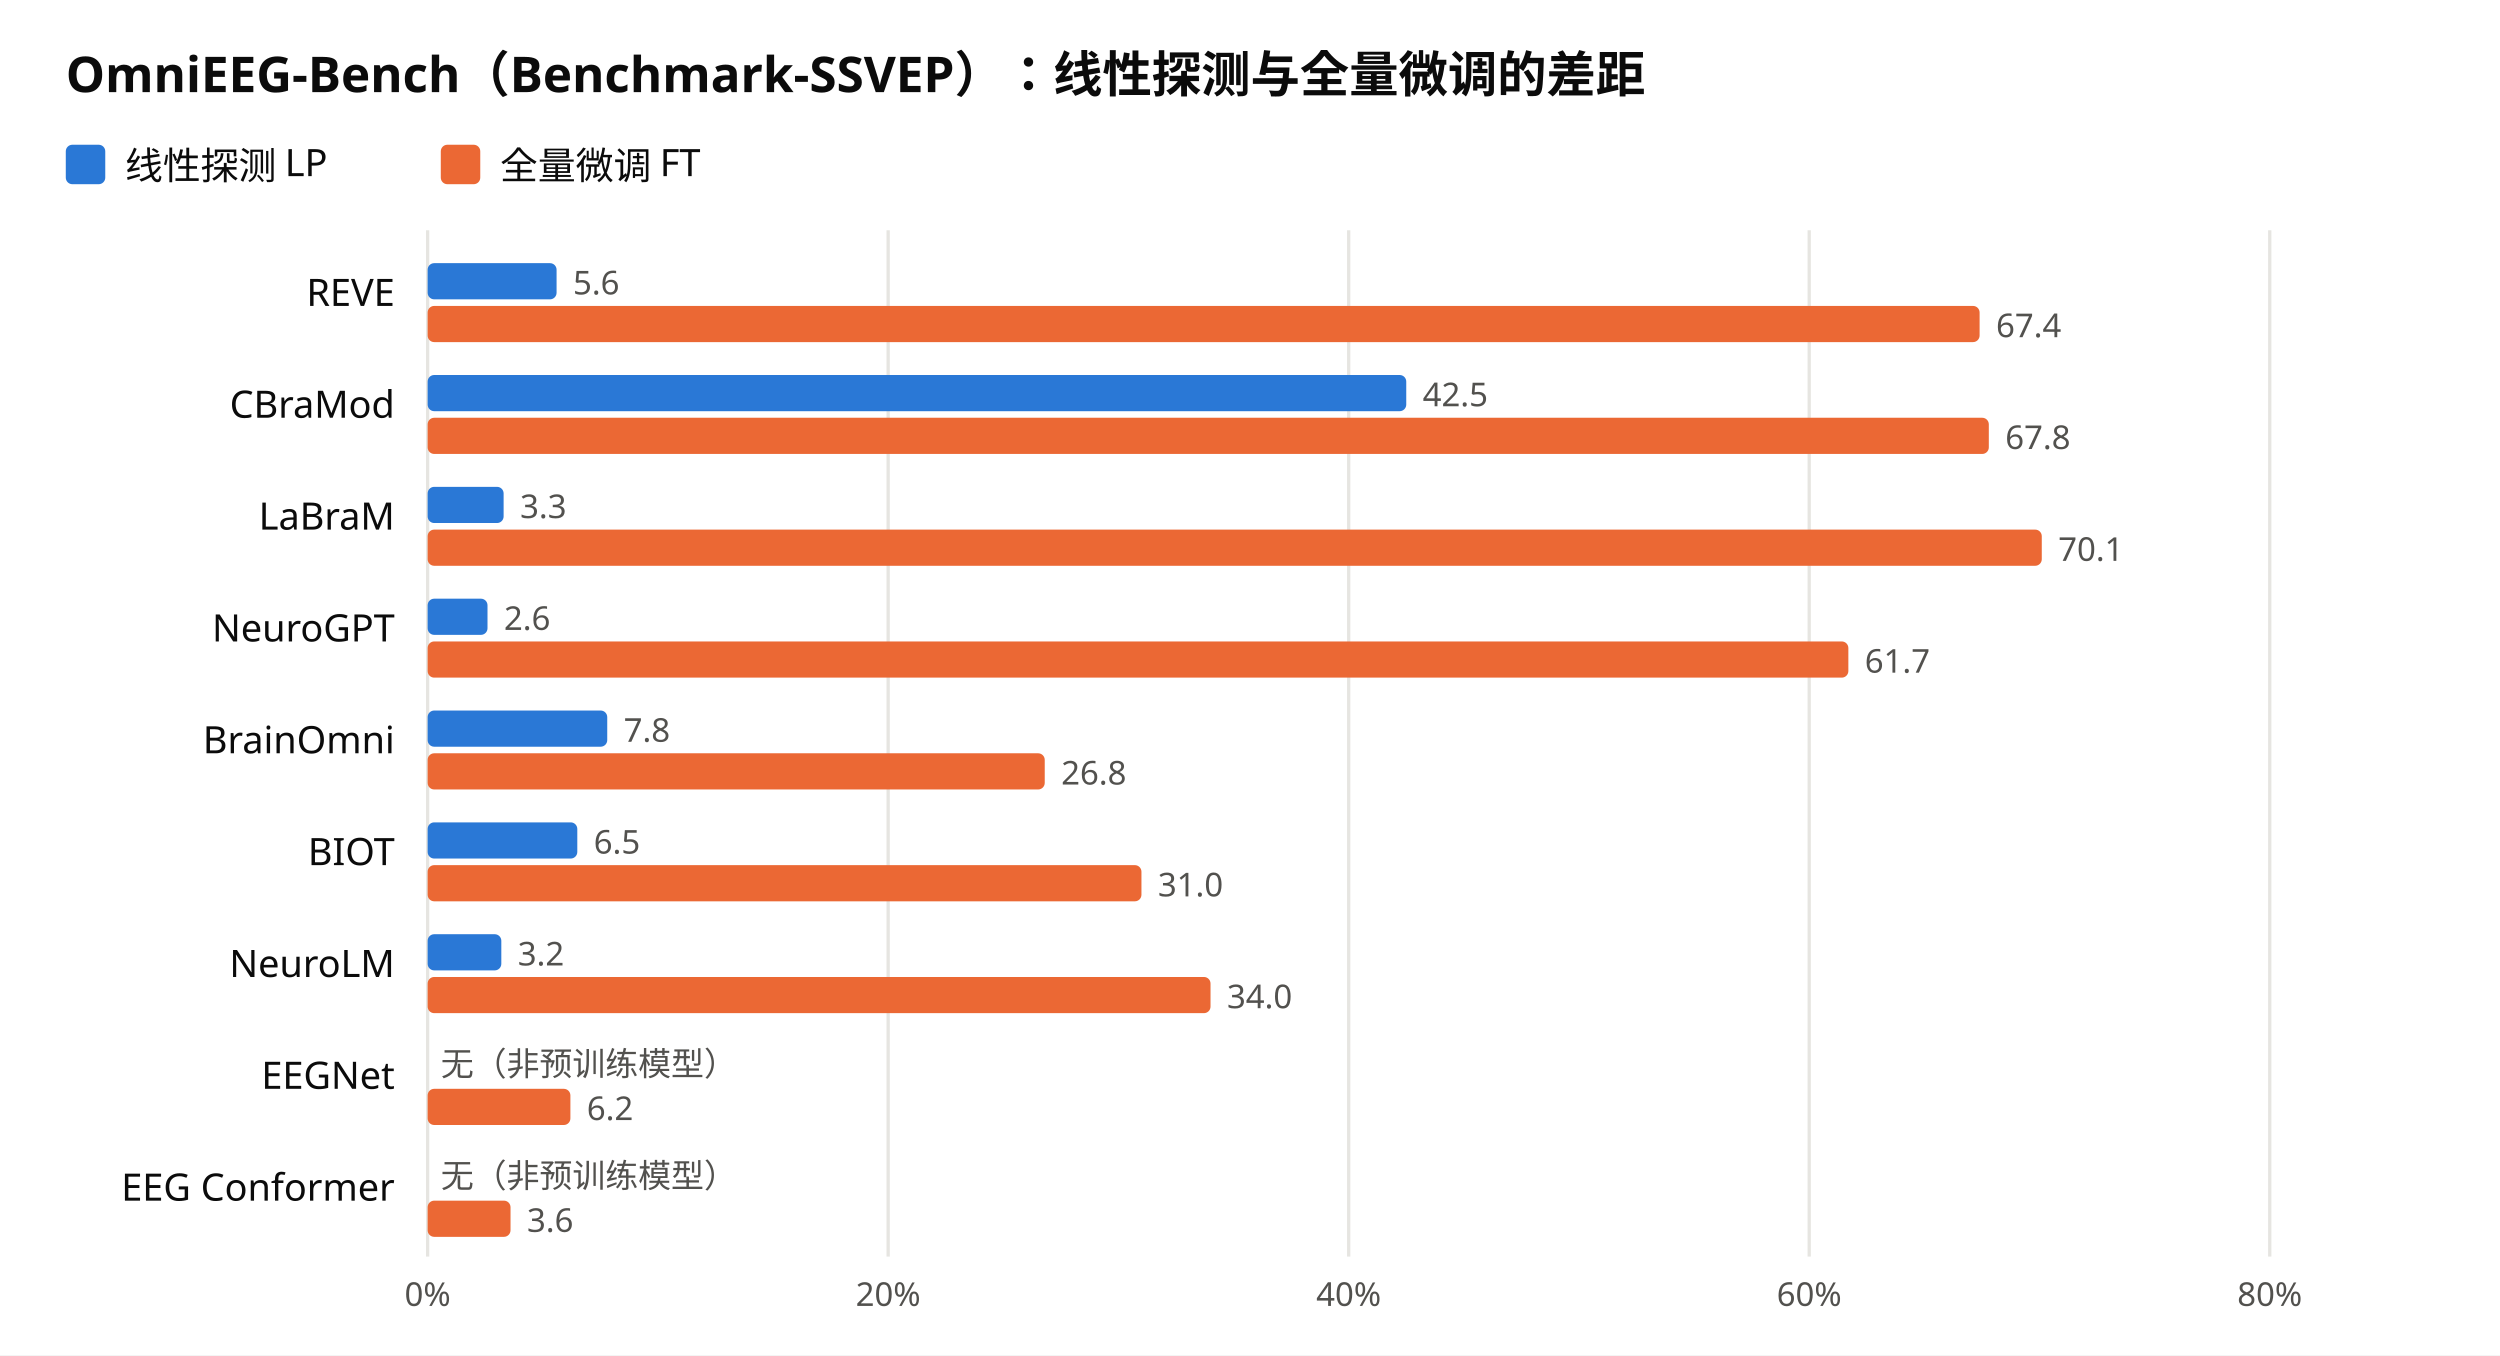
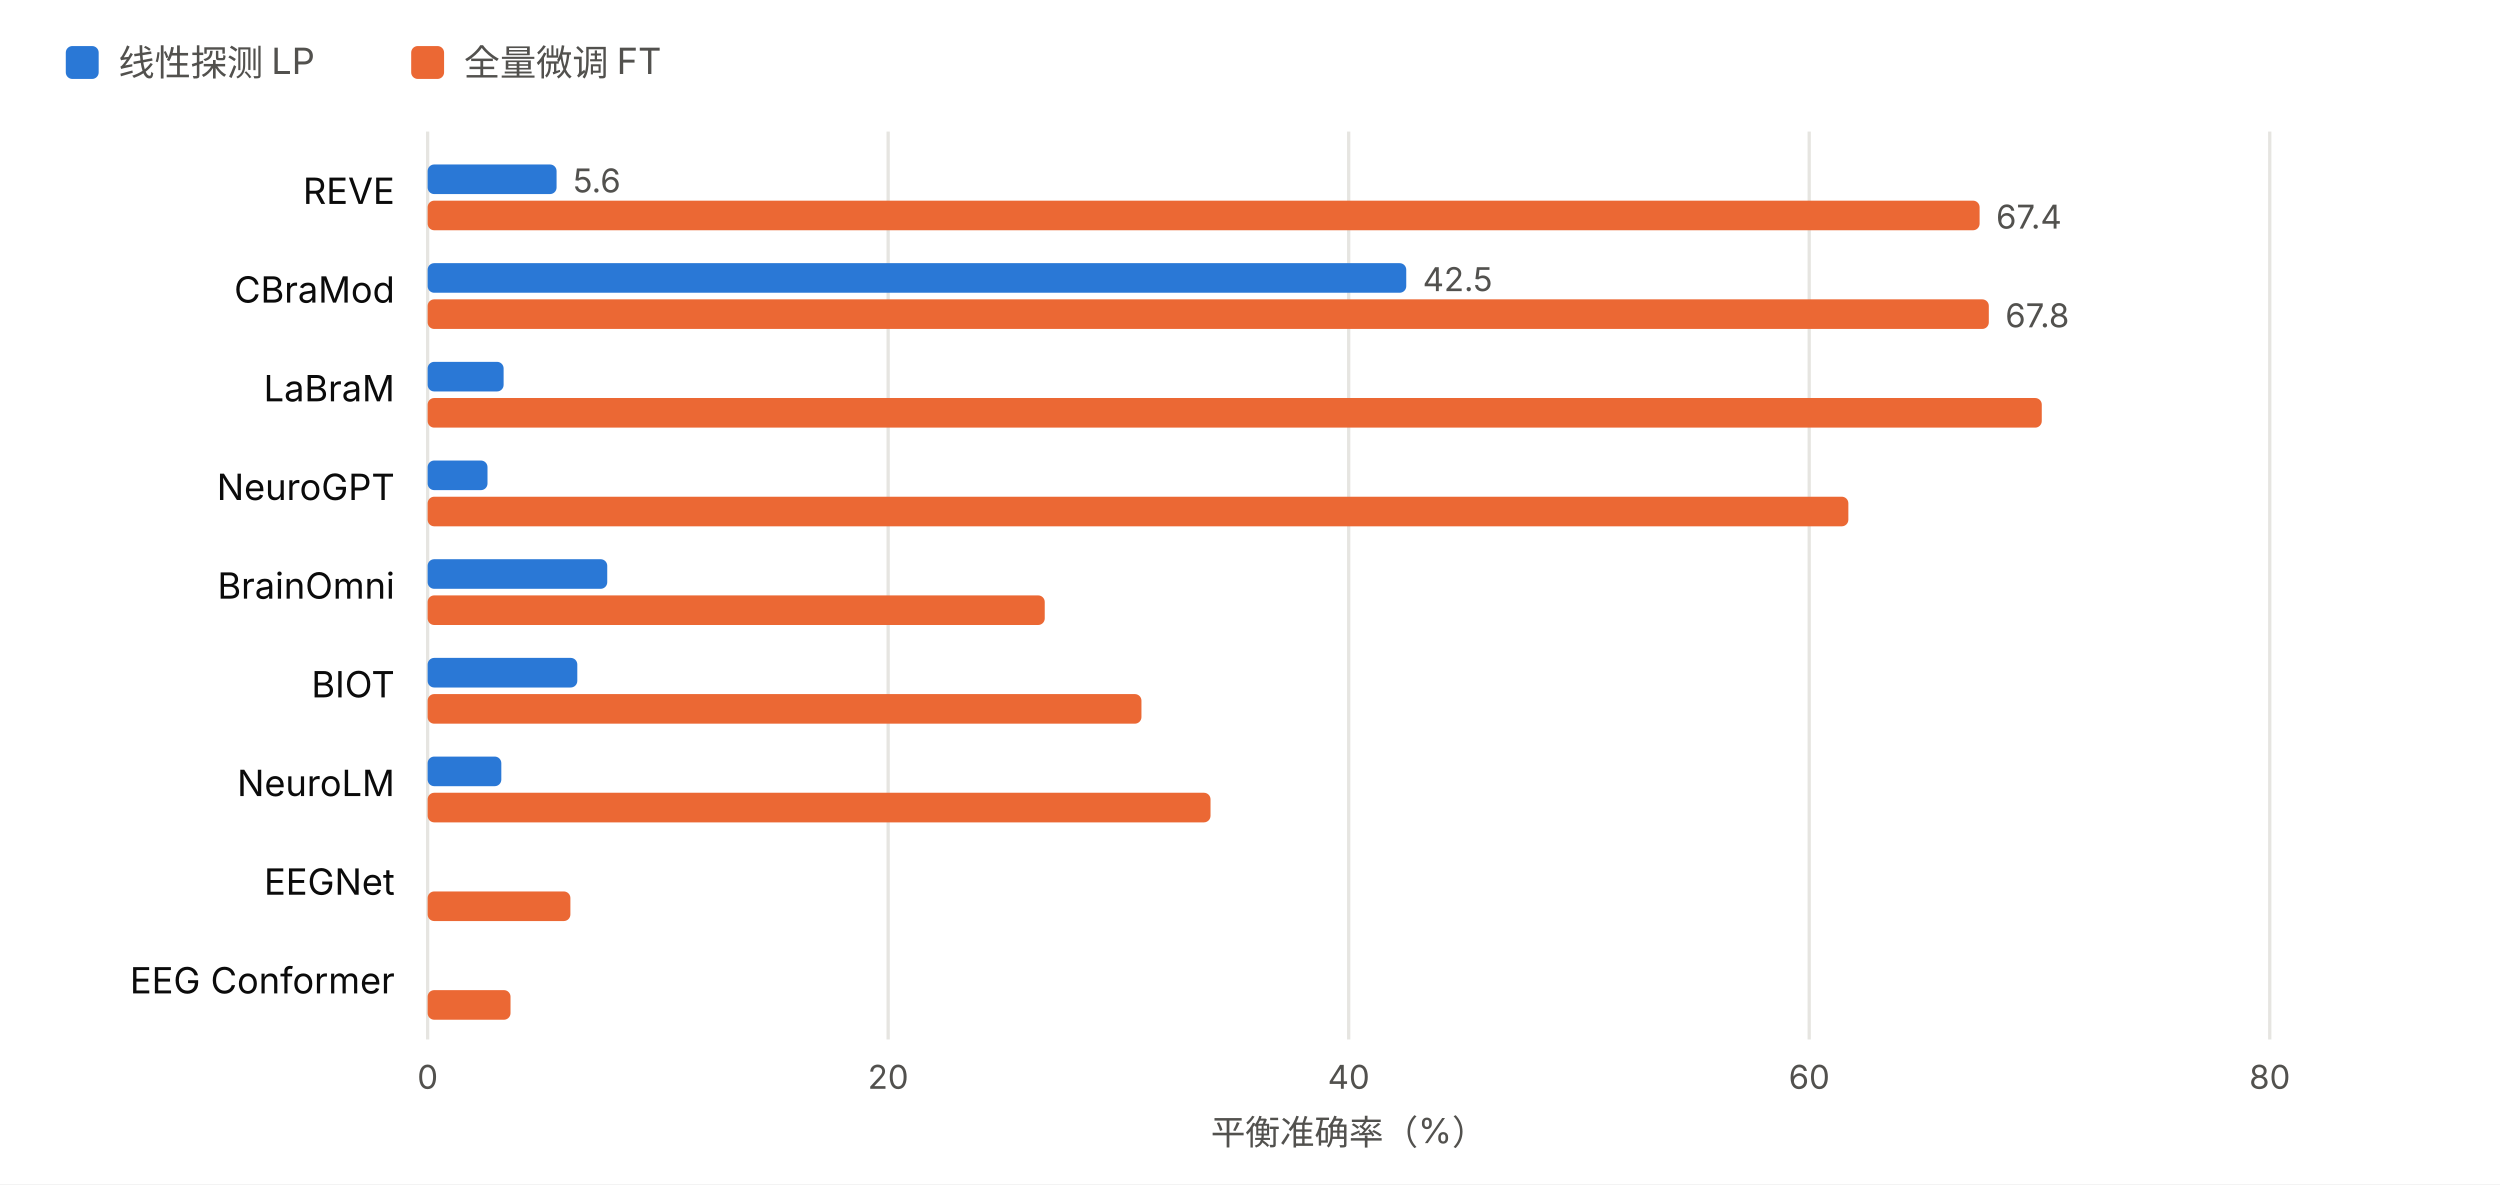
- <svg xmlns="http://www.w3.org/2000/svg" width="760" height="412" viewBox="0 0 760 412">
+ <svg xmlns="http://www.w3.org/2000/svg" width="760" height="360" viewBox="0 0 760 360">
  <rect width="100%" height="100%" fill="#ffffff" />
-   <text x="20.0" y="28.0" font-size="15" fill="#0b0b0b" text-anchor="start" font-weight="bold" font-family="WenQuanYi Zen Hei, sans-serif">OmniEEG-Bench（Benchmark-SSVEP）：线性探测与全量微调的差距</text>
-   <rect x="20.0" y="44.0" width="12.0" height="12.0" rx="2" fill="#2a78d6" />
-   <text x="38.0" y="54.5" font-size="11.5" fill="#0b0b0b" text-anchor="start" font-weight="normal" font-family="WenQuanYi Zen Hei, sans-serif">线性探测 LP</text>
-   <rect x="134.0" y="44.0" width="12.0" height="12.0" rx="2" fill="#eb6834" />
-   <text x="152.0" y="54.5" font-size="11.5" fill="#0b0b0b" text-anchor="start" font-weight="normal" font-family="WenQuanYi Zen Hei, sans-serif">全量微调 FT</text>
-   <line x1="130.0" y1="70.0" x2="130.0" y2="382.0" stroke="#e6e5e1" stroke-width="1" />
-   <text x="130.0" y="397.0" font-size="10" fill="#52514e" text-anchor="middle" font-weight="normal" font-family="WenQuanYi Zen Hei, sans-serif">0%</text>
-   <line x1="270.0" y1="70.0" x2="270.0" y2="382.0" stroke="#e6e5e1" stroke-width="1" />
-   <text x="270.0" y="397.0" font-size="10" fill="#52514e" text-anchor="middle" font-weight="normal" font-family="WenQuanYi Zen Hei, sans-serif">20%</text>
-   <line x1="410.0" y1="70.0" x2="410.0" y2="382.0" stroke="#e6e5e1" stroke-width="1" />
-   <text x="410.0" y="397.0" font-size="10" fill="#52514e" text-anchor="middle" font-weight="normal" font-family="WenQuanYi Zen Hei, sans-serif">40%</text>
-   <line x1="550.0" y1="70.0" x2="550.0" y2="382.0" stroke="#e6e5e1" stroke-width="1" />
-   <text x="550.0" y="397.0" font-size="10" fill="#52514e" text-anchor="middle" font-weight="normal" font-family="WenQuanYi Zen Hei, sans-serif">60%</text>
-   <line x1="690.0" y1="70.0" x2="690.0" y2="382.0" stroke="#e6e5e1" stroke-width="1" />
-   <text x="690.0" y="397.0" font-size="10" fill="#52514e" text-anchor="middle" font-weight="normal" font-family="WenQuanYi Zen Hei, sans-serif">80%</text>
-   <text x="120.0" y="93.0" font-size="11.5" fill="#0b0b0b" text-anchor="end" font-weight="normal" font-family="WenQuanYi Zen Hei, sans-serif">REVE</text>
-   <rect x="130.0" y="80.0" width="39.2" height="11.0" rx="2" fill="#2a78d6" />
-   <text x="174.2" y="89.5" font-size="10" fill="#52514e" text-anchor="start" font-weight="normal" font-family="WenQuanYi Zen Hei, sans-serif">5.6</text>
-   <rect x="130.0" y="93.0" width="471.8" height="11.0" rx="2" fill="#eb6834" />
-   <text x="606.8" y="102.5" font-size="10" fill="#52514e" text-anchor="start" font-weight="normal" font-family="WenQuanYi Zen Hei, sans-serif">67.4</text>
-   <text x="120.0" y="127.0" font-size="11.5" fill="#0b0b0b" text-anchor="end" font-weight="normal" font-family="WenQuanYi Zen Hei, sans-serif">CBraMod</text>
-   <rect x="130.0" y="114.0" width="297.5" height="11.0" rx="2" fill="#2a78d6" />
-   <text x="432.5" y="123.5" font-size="10" fill="#52514e" text-anchor="start" font-weight="normal" font-family="WenQuanYi Zen Hei, sans-serif">42.5</text>
-   <rect x="130.0" y="127.0" width="474.6" height="11.0" rx="2" fill="#eb6834" />
-   <text x="609.6" y="136.5" font-size="10" fill="#52514e" text-anchor="start" font-weight="normal" font-family="WenQuanYi Zen Hei, sans-serif">67.8</text>
-   <text x="120.0" y="161.0" font-size="11.5" fill="#0b0b0b" text-anchor="end" font-weight="normal" font-family="WenQuanYi Zen Hei, sans-serif">LaBraM</text>
-   <rect x="130.0" y="148.0" width="23.1" height="11.0" rx="2" fill="#2a78d6" />
-   <text x="158.1" y="157.5" font-size="10" fill="#52514e" text-anchor="start" font-weight="normal" font-family="WenQuanYi Zen Hei, sans-serif">3.3</text>
-   <rect x="130.0" y="161.0" width="490.7" height="11.0" rx="2" fill="#eb6834" />
-   <text x="625.7" y="170.5" font-size="10" fill="#52514e" text-anchor="start" font-weight="normal" font-family="WenQuanYi Zen Hei, sans-serif">70.1</text>
-   <text x="120.0" y="195.0" font-size="11.5" fill="#0b0b0b" text-anchor="end" font-weight="normal" font-family="WenQuanYi Zen Hei, sans-serif">NeuroGPT</text>
-   <rect x="130.0" y="182.0" width="18.2" height="11.0" rx="2" fill="#2a78d6" />
-   <text x="153.2" y="191.5" font-size="10" fill="#52514e" text-anchor="start" font-weight="normal" font-family="WenQuanYi Zen Hei, sans-serif">2.6</text>
-   <rect x="130.0" y="195.0" width="431.9" height="11.0" rx="2" fill="#eb6834" />
-   <text x="566.9" y="204.5" font-size="10" fill="#52514e" text-anchor="start" font-weight="normal" font-family="WenQuanYi Zen Hei, sans-serif">61.7</text>
-   <text x="120.0" y="229.0" font-size="11.5" fill="#0b0b0b" text-anchor="end" font-weight="normal" font-family="WenQuanYi Zen Hei, sans-serif">BrainOmni</text>
-   <rect x="130.0" y="216.0" width="54.6" height="11.0" rx="2" fill="#2a78d6" />
-   <text x="189.6" y="225.5" font-size="10" fill="#52514e" text-anchor="start" font-weight="normal" font-family="WenQuanYi Zen Hei, sans-serif">7.8</text>
-   <rect x="130.0" y="229.0" width="187.6" height="11.0" rx="2" fill="#eb6834" />
-   <text x="322.6" y="238.5" font-size="10" fill="#52514e" text-anchor="start" font-weight="normal" font-family="WenQuanYi Zen Hei, sans-serif">26.8</text>
-   <text x="120.0" y="263.0" font-size="11.5" fill="#0b0b0b" text-anchor="end" font-weight="normal" font-family="WenQuanYi Zen Hei, sans-serif">BIOT</text>
-   <rect x="130.0" y="250.0" width="45.5" height="11.0" rx="2" fill="#2a78d6" />
-   <text x="180.5" y="259.5" font-size="10" fill="#52514e" text-anchor="start" font-weight="normal" font-family="WenQuanYi Zen Hei, sans-serif">6.5</text>
-   <rect x="130.0" y="263.0" width="217.0" height="11.0" rx="2" fill="#eb6834" />
-   <text x="352.0" y="272.5" font-size="10" fill="#52514e" text-anchor="start" font-weight="normal" font-family="WenQuanYi Zen Hei, sans-serif">31.0</text>
-   <text x="120.0" y="297.0" font-size="11.5" fill="#0b0b0b" text-anchor="end" font-weight="normal" font-family="WenQuanYi Zen Hei, sans-serif">NeuroLM</text>
-   <rect x="130.0" y="284.0" width="22.4" height="11.0" rx="2" fill="#2a78d6" />
-   <text x="157.4" y="293.5" font-size="10" fill="#52514e" text-anchor="start" font-weight="normal" font-family="WenQuanYi Zen Hei, sans-serif">3.2</text>
-   <rect x="130.0" y="297.0" width="238.0" height="11.0" rx="2" fill="#eb6834" />
-   <text x="373.0" y="306.5" font-size="10" fill="#52514e" text-anchor="start" font-weight="normal" font-family="WenQuanYi Zen Hei, sans-serif">34.0</text>
-   <text x="120.0" y="331.0" font-size="11.5" fill="#0b0b0b" text-anchor="end" font-weight="normal" font-family="WenQuanYi Zen Hei, sans-serif">EEGNet</text>
-   <text x="134.0" y="327.0" font-size="10" fill="#52514e" text-anchor="start" font-weight="normal" font-family="WenQuanYi Zen Hei, sans-serif">无（非预训练模型）</text>
-   <rect x="130.0" y="331.0" width="43.4" height="11.0" rx="2" fill="#eb6834" />
-   <text x="178.4" y="340.5" font-size="10" fill="#52514e" text-anchor="start" font-weight="normal" font-family="WenQuanYi Zen Hei, sans-serif">6.2</text>
-   <text x="120.0" y="365.0" font-size="11.5" fill="#0b0b0b" text-anchor="end" font-weight="normal" font-family="WenQuanYi Zen Hei, sans-serif">EEG Conformer</text>
-   <text x="134.0" y="361.0" font-size="10" fill="#52514e" text-anchor="start" font-weight="normal" font-family="WenQuanYi Zen Hei, sans-serif">无（非预训练模型）</text>
-   <rect x="130.0" y="365.0" width="25.2" height="11.0" rx="2" fill="#eb6834" />
-   <text x="160.2" y="374.5" font-size="10" fill="#52514e" text-anchor="start" font-weight="normal" font-family="WenQuanYi Zen Hei, sans-serif">3.6</text>
+   <rect x="20.0" y="14.0" width="10.0" height="10.0" rx="2" fill="#2a78d6" />
+   <text x="36.0" y="23.0" font-size="11" fill="#52514e" text-anchor="start" font-weight="normal" font-family="Inter, WenQuanYi Zen Hei, sans-serif">线性探测 LP</text>
+   <rect x="125.0" y="14.0" width="10.0" height="10.0" rx="2" fill="#eb6834" />
+   <text x="141.0" y="23.0" font-size="11" fill="#52514e" text-anchor="start" font-weight="normal" font-family="Inter, WenQuanYi Zen Hei, sans-serif">全量微调 FT</text>
+   <line x1="130.0" y1="40.0" x2="130.0" y2="316.0" stroke="#e6e5e1" stroke-width="1" />
+   <text x="130.0" y="331.0" font-size="10" fill="#52514e" text-anchor="middle" font-weight="normal" font-family="Inter, WenQuanYi Zen Hei, sans-serif">0</text>
+   <line x1="270.0" y1="40.0" x2="270.0" y2="316.0" stroke="#e6e5e1" stroke-width="1" />
+   <text x="270.0" y="331.0" font-size="10" fill="#52514e" text-anchor="middle" font-weight="normal" font-family="Inter, WenQuanYi Zen Hei, sans-serif">20</text>
+   <line x1="410.0" y1="40.0" x2="410.0" y2="316.0" stroke="#e6e5e1" stroke-width="1" />
+   <text x="410.0" y="331.0" font-size="10" fill="#52514e" text-anchor="middle" font-weight="normal" font-family="Inter, WenQuanYi Zen Hei, sans-serif">40</text>
+   <line x1="550.0" y1="40.0" x2="550.0" y2="316.0" stroke="#e6e5e1" stroke-width="1" />
+   <text x="550.0" y="331.0" font-size="10" fill="#52514e" text-anchor="middle" font-weight="normal" font-family="Inter, WenQuanYi Zen Hei, sans-serif">60</text>
+   <line x1="690.0" y1="40.0" x2="690.0" y2="316.0" stroke="#e6e5e1" stroke-width="1" />
+   <text x="690.0" y="331.0" font-size="10" fill="#52514e" text-anchor="middle" font-weight="normal" font-family="Inter, WenQuanYi Zen Hei, sans-serif">80</text>
+   <text x="410.0" y="348.0" font-size="10.5" fill="#52514e" text-anchor="middle" font-weight="normal" font-family="Inter, WenQuanYi Zen Hei, sans-serif">平衡准确率（%）</text>
+   <text x="120.0" y="62.0" font-size="11" fill="#0b0b0b" text-anchor="end" font-weight="normal" font-family="Inter, WenQuanYi Zen Hei, sans-serif">REVE</text>
+   <rect x="130.0" y="50.0" width="39.2" height="9.0" rx="2" fill="#2a78d6" />
+   <text x="174.2" y="58.5" font-size="10" fill="#52514e" text-anchor="start" font-weight="normal" font-family="Inter, WenQuanYi Zen Hei, sans-serif">5.6</text>
+   <rect x="130.0" y="61.0" width="471.8" height="9.0" rx="2" fill="#eb6834" />
+   <text x="606.8" y="69.5" font-size="10" fill="#52514e" text-anchor="start" font-weight="normal" font-family="Inter, WenQuanYi Zen Hei, sans-serif">67.4</text>
+   <text x="120.0" y="92.0" font-size="11" fill="#0b0b0b" text-anchor="end" font-weight="normal" font-family="Inter, WenQuanYi Zen Hei, sans-serif">CBraMod</text>
+   <rect x="130.0" y="80.0" width="297.5" height="9.0" rx="2" fill="#2a78d6" />
+   <text x="432.5" y="88.5" font-size="10" fill="#52514e" text-anchor="start" font-weight="normal" font-family="Inter, WenQuanYi Zen Hei, sans-serif">42.5</text>
+   <rect x="130.0" y="91.0" width="474.6" height="9.0" rx="2" fill="#eb6834" />
+   <text x="609.6" y="99.5" font-size="10" fill="#52514e" text-anchor="start" font-weight="normal" font-family="Inter, WenQuanYi Zen Hei, sans-serif">67.8</text>
+   <text x="120.0" y="122.0" font-size="11" fill="#0b0b0b" text-anchor="end" font-weight="normal" font-family="Inter, WenQuanYi Zen Hei, sans-serif">LaBraM</text>
+   <rect x="130.0" y="110.0" width="23.1" height="9.0" rx="2" fill="#2a78d6" />
+   <rect x="130.0" y="121.0" width="490.7" height="9.0" rx="2" fill="#eb6834" />
+   <text x="120.0" y="152.0" font-size="11" fill="#0b0b0b" text-anchor="end" font-weight="normal" font-family="Inter, WenQuanYi Zen Hei, sans-serif">NeuroGPT</text>
+   <rect x="130.0" y="140.0" width="18.2" height="9.0" rx="2" fill="#2a78d6" />
+   <rect x="130.0" y="151.0" width="431.9" height="9.0" rx="2" fill="#eb6834" />
+   <text x="120.0" y="182.0" font-size="11" fill="#0b0b0b" text-anchor="end" font-weight="normal" font-family="Inter, WenQuanYi Zen Hei, sans-serif">BrainOmni</text>
+   <rect x="130.0" y="170.0" width="54.6" height="9.0" rx="2" fill="#2a78d6" />
+   <rect x="130.0" y="181.0" width="187.6" height="9.0" rx="2" fill="#eb6834" />
+   <text x="120.0" y="212.0" font-size="11" fill="#0b0b0b" text-anchor="end" font-weight="normal" font-family="Inter, WenQuanYi Zen Hei, sans-serif">BIOT</text>
+   <rect x="130.0" y="200.0" width="45.5" height="9.0" rx="2" fill="#2a78d6" />
+   <rect x="130.0" y="211.0" width="217.0" height="9.0" rx="2" fill="#eb6834" />
+   <text x="120.0" y="242.0" font-size="11" fill="#0b0b0b" text-anchor="end" font-weight="normal" font-family="Inter, WenQuanYi Zen Hei, sans-serif">NeuroLM</text>
+   <rect x="130.0" y="230.0" width="22.4" height="9.0" rx="2" fill="#2a78d6" />
+   <rect x="130.0" y="241.0" width="238.0" height="9.0" rx="2" fill="#eb6834" />
+   <text x="120.0" y="272.0" font-size="11" fill="#0b0b0b" text-anchor="end" font-weight="normal" font-family="Inter, WenQuanYi Zen Hei, sans-serif">EEGNet</text>
+   <rect x="130.0" y="271.0" width="43.4" height="9.0" rx="2" fill="#eb6834" />
+   <text x="120.0" y="302.0" font-size="11" fill="#0b0b0b" text-anchor="end" font-weight="normal" font-family="Inter, WenQuanYi Zen Hei, sans-serif">EEG Conformer</text>
+   <rect x="130.0" y="301.0" width="25.2" height="9.0" rx="2" fill="#eb6834" />
</svg>
